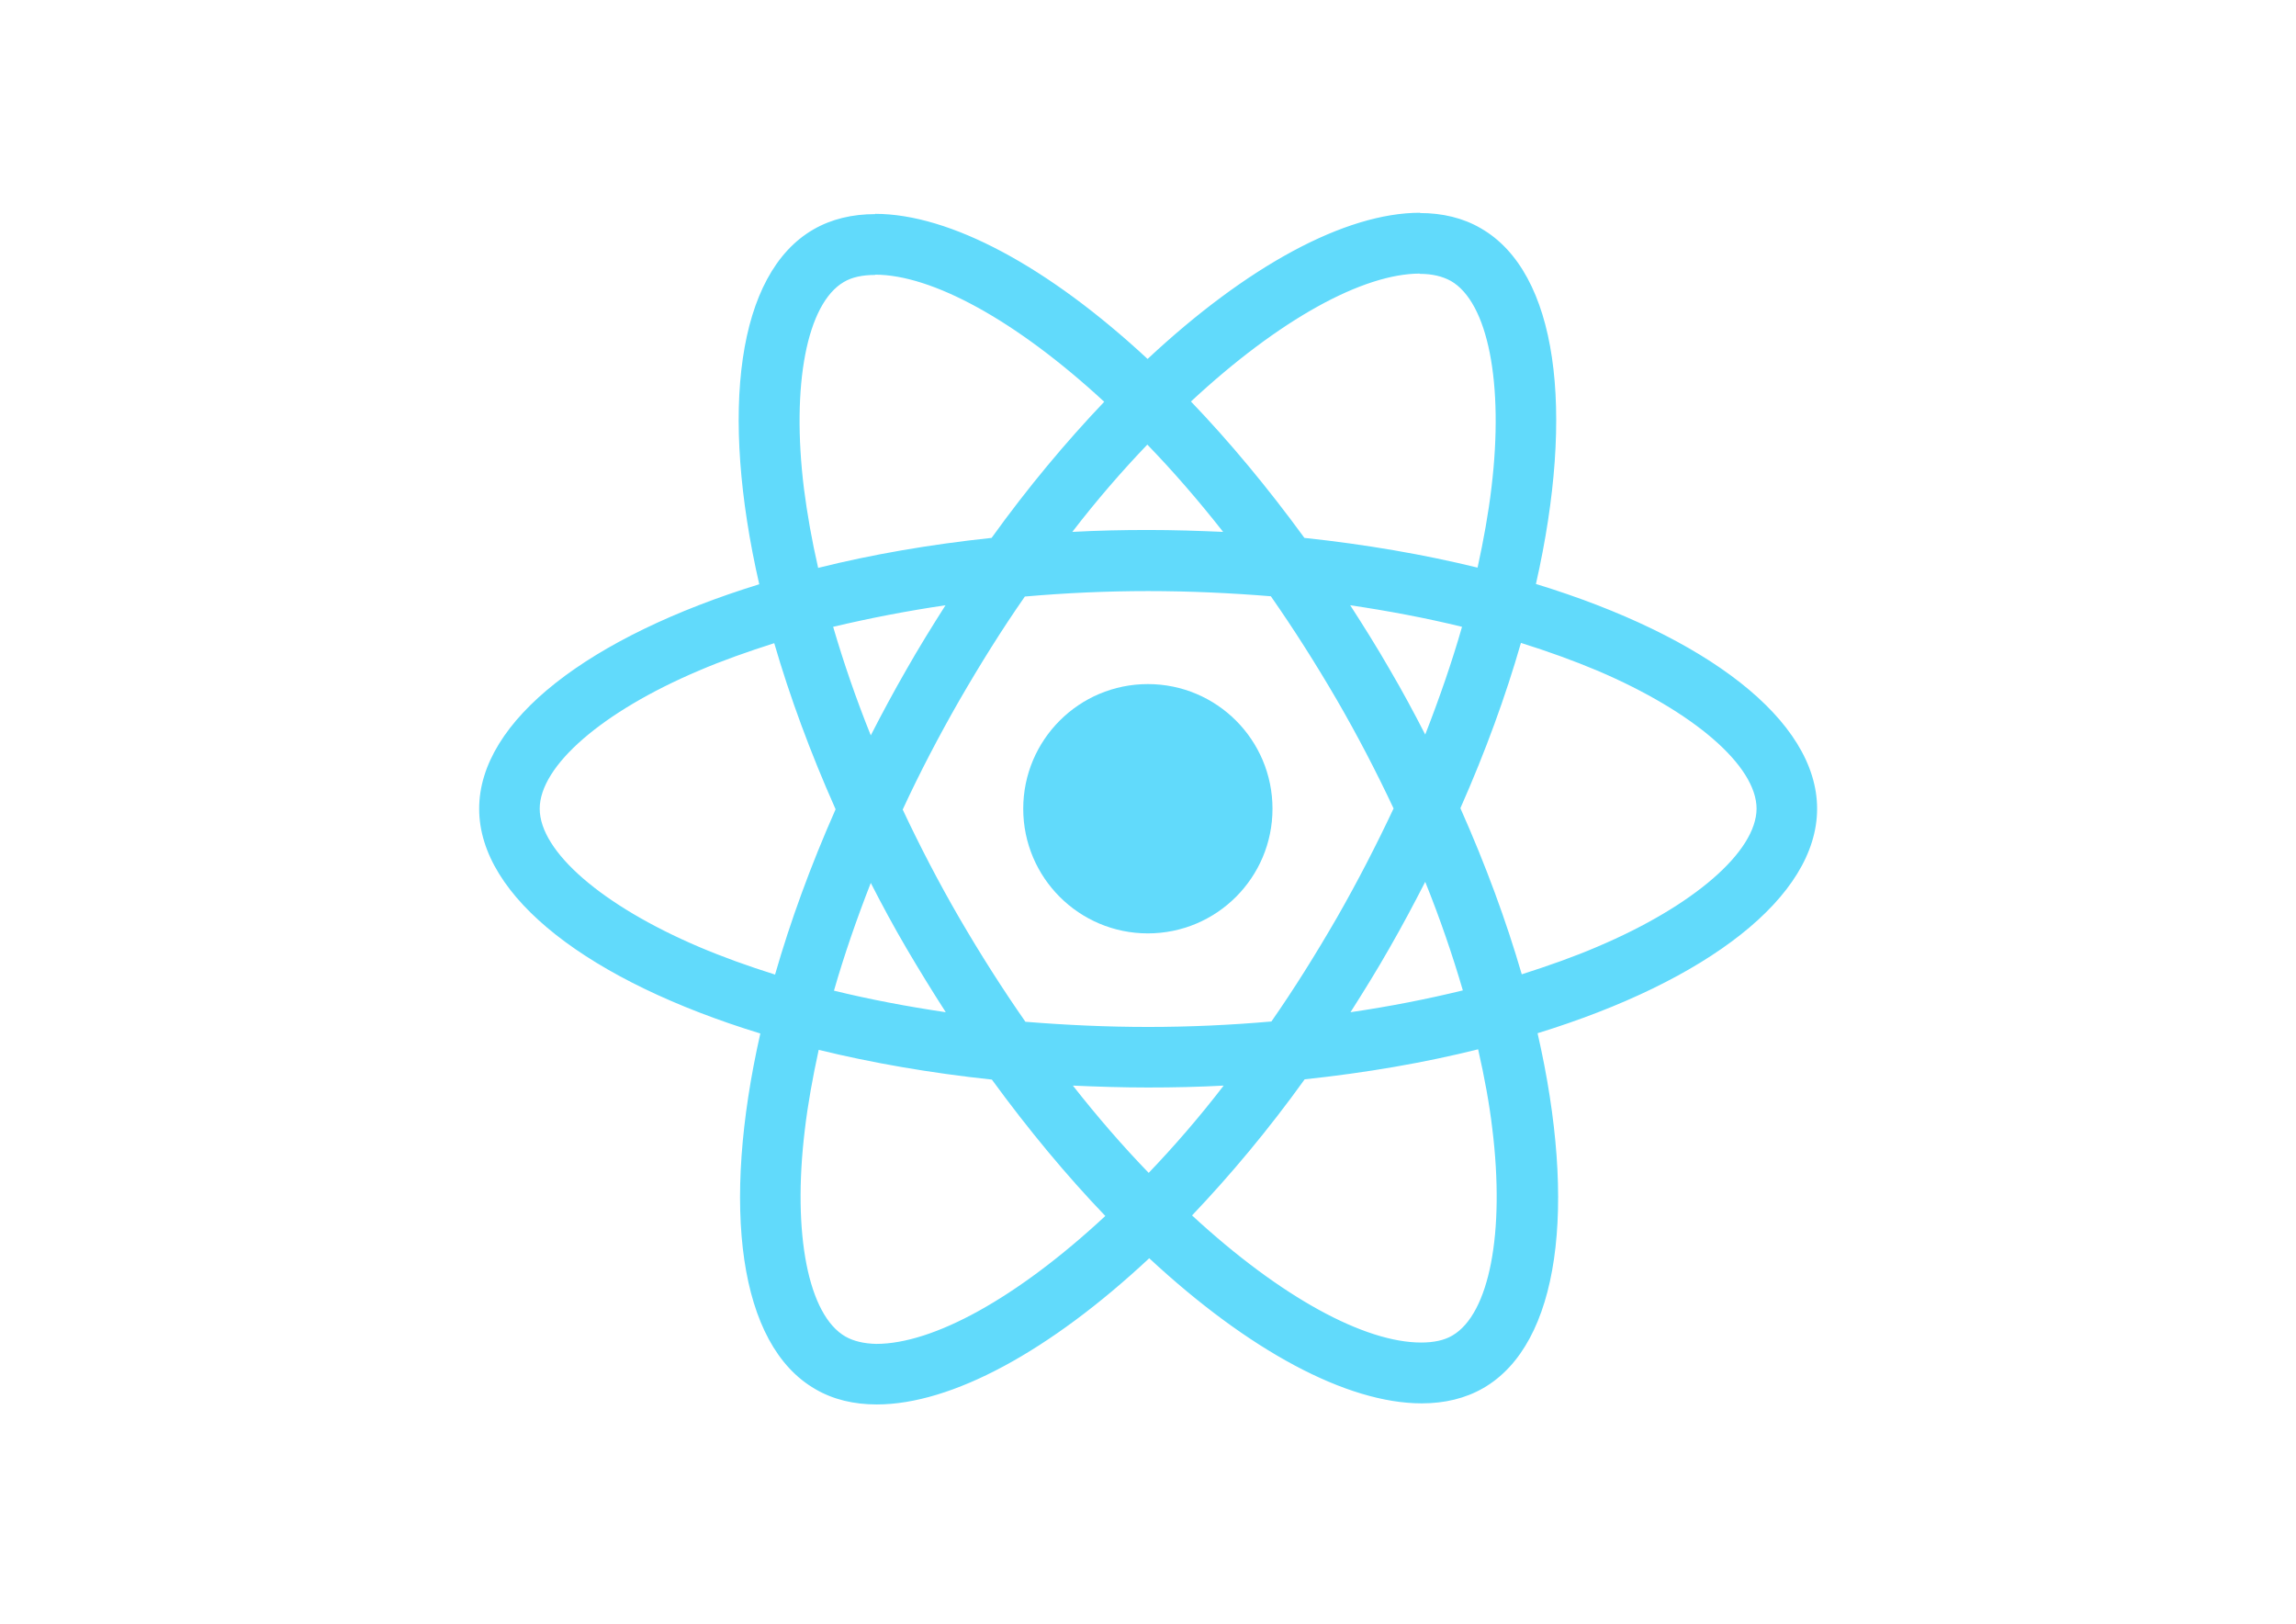
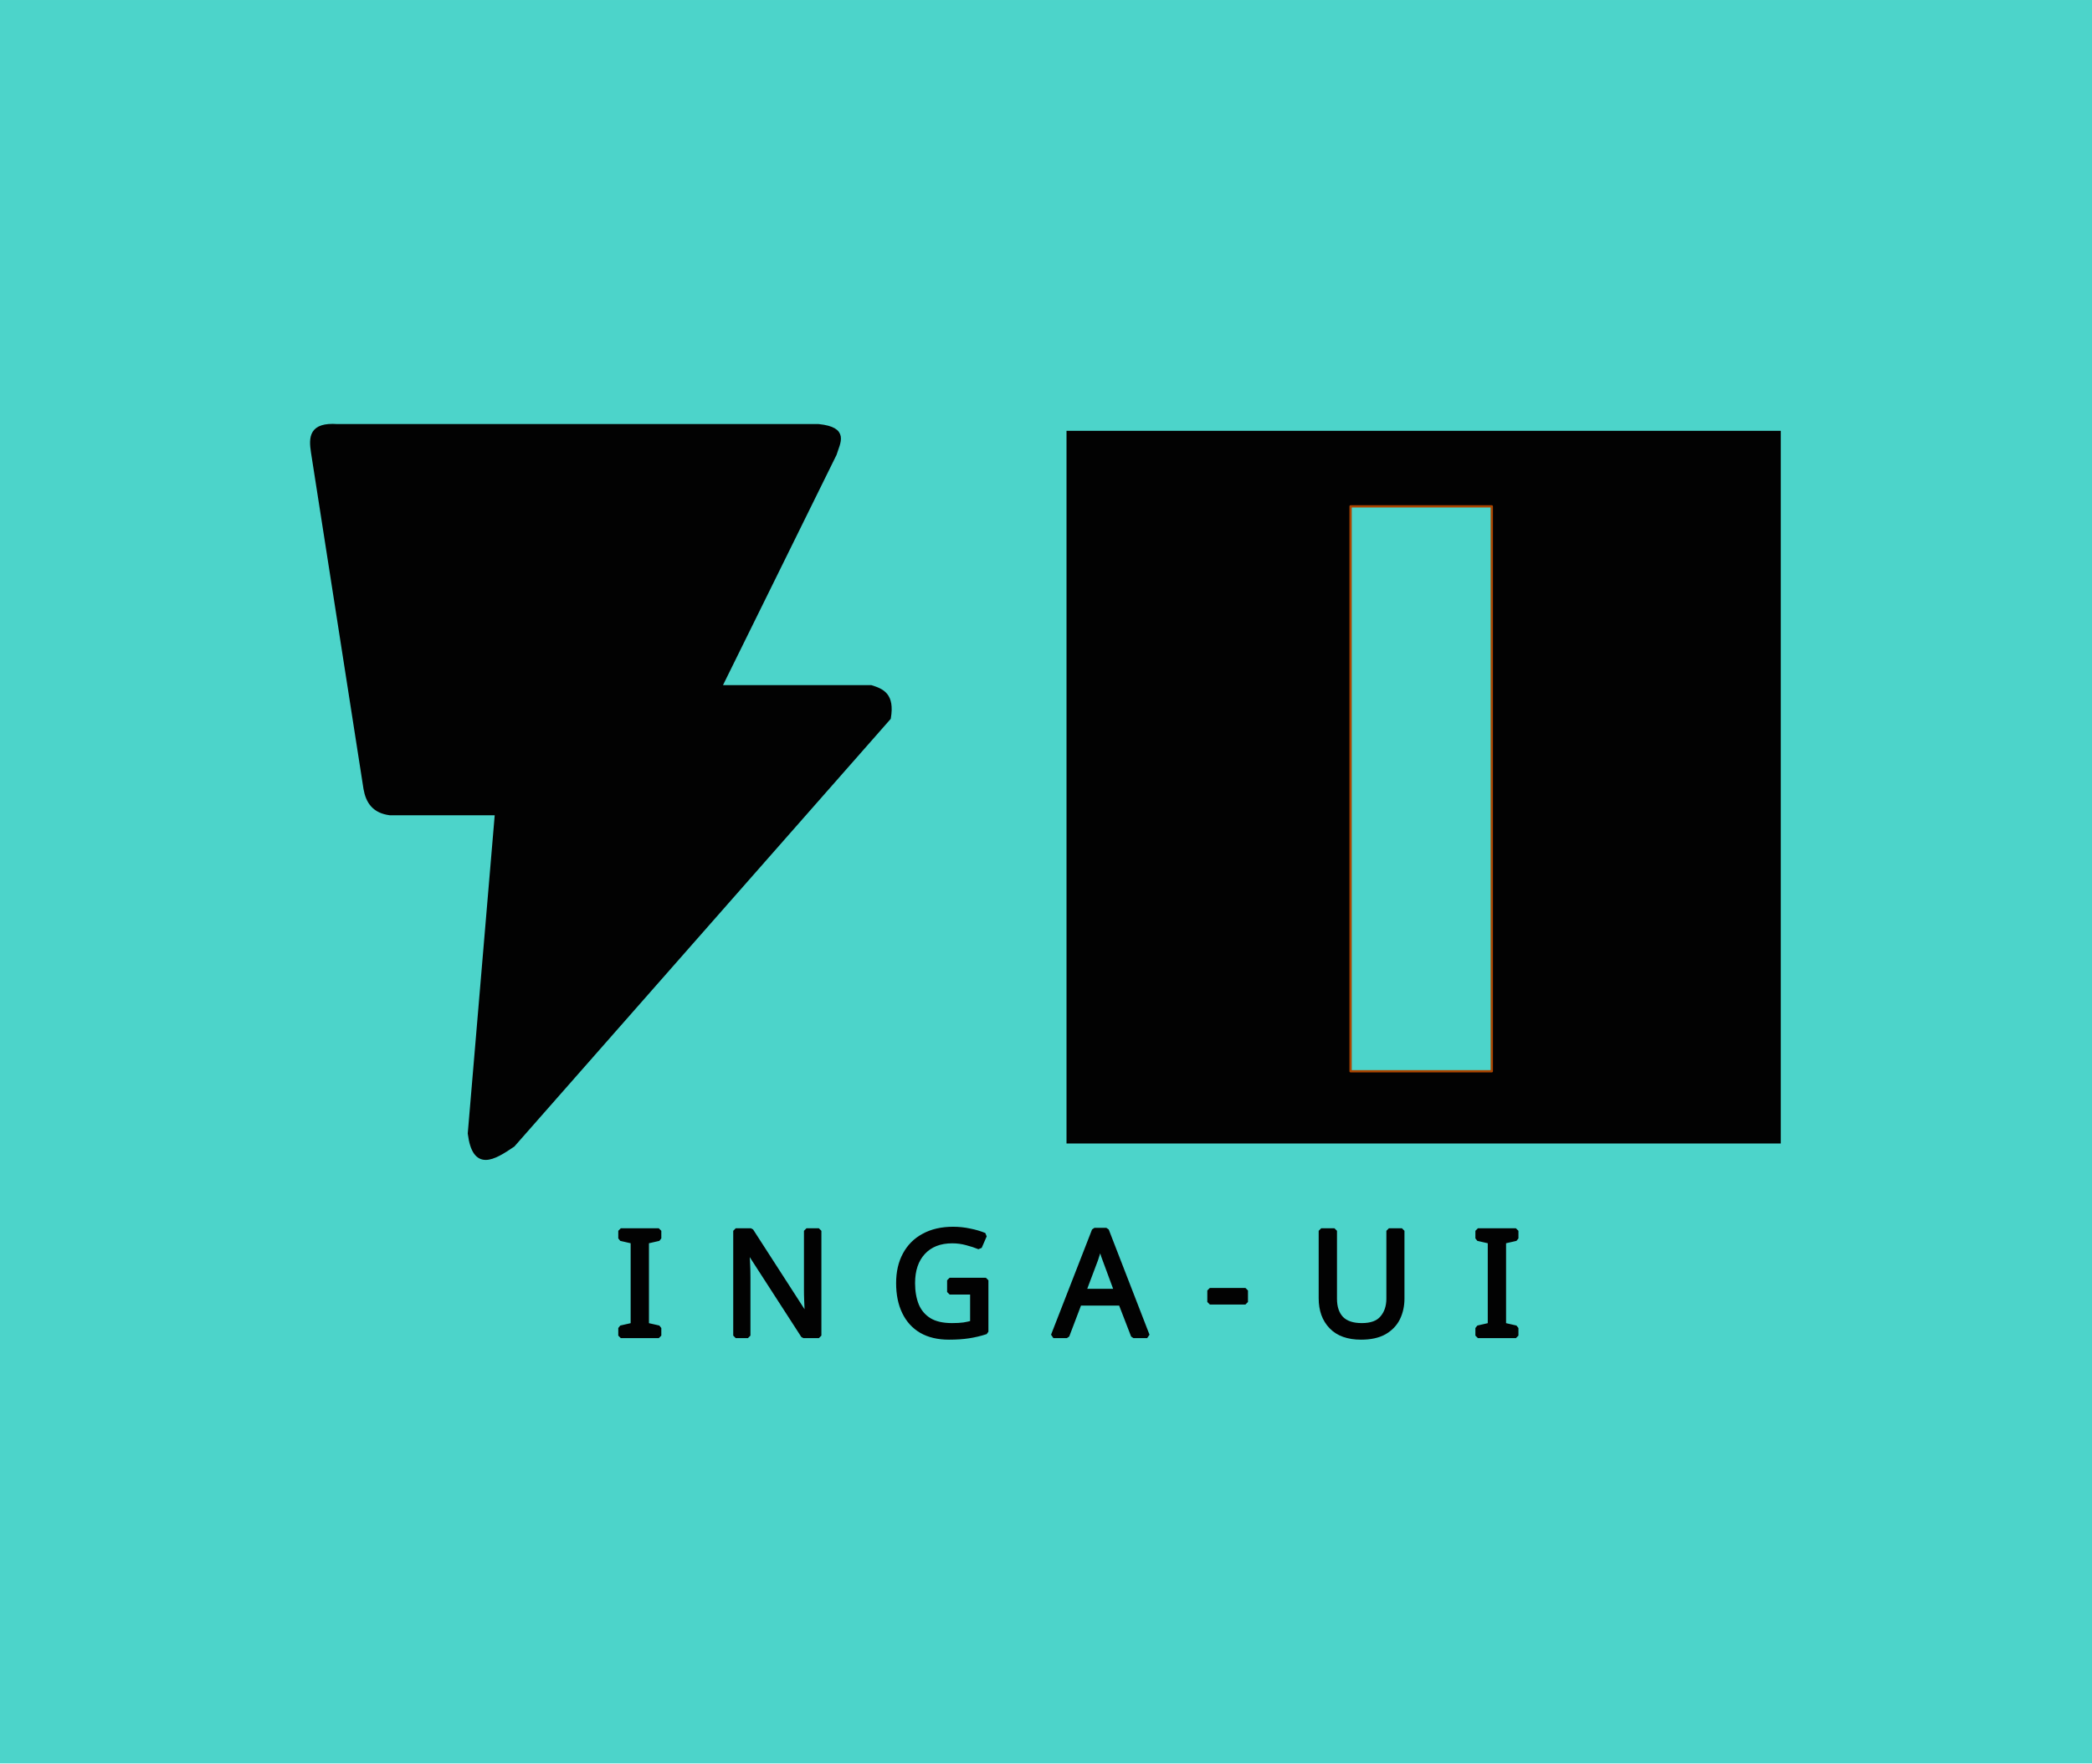
- <svg xmlns="http://www.w3.org/2000/svg" viewBox="0 0 841.9 595.3">
-   <g fill="#61DAFB">
-     <path d="M666.3 296.5c0-32.5-40.7-63.3-103.1-82.4 14.4-63.6 8-114.2-20.2-130.4-6.5-3.8-14.1-5.6-22.4-5.6v22.3c4.6 0 8.3.9 11.4 2.6 13.6 7.8 19.5 37.5 14.9 75.7-1.1 9.4-2.9 19.3-5.1 29.4-19.6-4.8-41-8.5-63.5-10.9-13.5-18.5-27.5-35.3-41.6-50 32.6-30.3 63.2-46.9 84-46.9V78c-27.5 0-63.5 19.6-99.9 53.6-36.4-33.8-72.4-53.2-99.9-53.2v22.3c20.7 0 51.4 16.5 84 46.6-14 14.7-28 31.4-41.3 49.9-22.6 2.4-44 6.1-63.6 11-2.3-10-4-19.7-5.2-29-4.7-38.2 1.1-67.9 14.6-75.8 3-1.8 6.9-2.6 11.5-2.6V78.5c-8.4 0-16 1.8-22.6 5.6-28.1 16.2-34.4 66.7-19.9 130.1-62.2 19.2-102.7 49.9-102.7 82.3 0 32.5 40.7 63.3 103.1 82.4-14.4 63.6-8 114.2 20.2 130.4 6.5 3.8 14.1 5.6 22.5 5.6 27.5 0 63.5-19.6 99.9-53.6 36.4 33.8 72.4 53.2 99.9 53.2 8.4 0 16-1.8 22.6-5.6 28.1-16.2 34.4-66.7 19.9-130.1 62-19.1 102.5-49.9 102.5-82.3zm-130.2-66.7c-3.7 12.9-8.3 26.2-13.5 39.5-4.1-8-8.4-16-13.1-24-4.6-8-9.5-15.8-14.4-23.4 14.2 2.1 27.9 4.7 41 7.9zm-45.8 106.5c-7.8 13.5-15.8 26.3-24.1 38.2-14.9 1.3-30 2-45.2 2-15.1 0-30.2-.7-45-1.9-8.3-11.9-16.4-24.6-24.2-38-7.6-13.1-14.5-26.4-20.8-39.8 6.2-13.4 13.2-26.8 20.7-39.9 7.8-13.5 15.8-26.3 24.1-38.2 14.9-1.3 30-2 45.2-2 15.1 0 30.2.7 45 1.9 8.3 11.9 16.4 24.6 24.2 38 7.6 13.1 14.5 26.4 20.8 39.8-6.3 13.4-13.2 26.8-20.7 39.9zm32.3-13c5.4 13.4 10 26.8 13.8 39.8-13.1 3.2-26.9 5.9-41.2 8 4.9-7.7 9.8-15.6 14.4-23.7 4.6-8 8.9-16.1 13-24.1zM421.2 430c-9.3-9.6-18.6-20.3-27.8-32 9 .4 18.2.7 27.5.7 9.4 0 18.7-.2 27.8-.7-9 11.7-18.3 22.4-27.5 32zm-74.4-58.9c-14.2-2.1-27.9-4.7-41-7.9 3.7-12.9 8.3-26.2 13.5-39.5 4.1 8 8.4 16 13.1 24 4.7 8 9.5 15.8 14.4 23.4zM420.7 163c9.3 9.6 18.6 20.3 27.8 32-9-.4-18.2-.7-27.5-.7-9.4 0-18.7.2-27.8.7 9-11.7 18.3-22.4 27.5-32zm-74 58.9c-4.9 7.7-9.8 15.6-14.4 23.7-4.6 8-8.9 16-13 24-5.4-13.4-10-26.8-13.8-39.8 13.1-3.1 26.9-5.8 41.2-7.9zm-90.5 125.2c-35.4-15.1-58.3-34.9-58.3-50.6 0-15.7 22.9-35.6 58.3-50.6 8.6-3.7 18-7 27.7-10.1 5.7 19.6 13.2 40 22.5 60.9-9.2 20.8-16.6 41.1-22.2 60.6-9.9-3.1-19.3-6.5-28-10.2zM310 490c-13.6-7.8-19.5-37.5-14.9-75.7 1.1-9.4 2.9-19.3 5.1-29.4 19.6 4.8 41 8.5 63.5 10.9 13.5 18.5 27.5 35.3 41.6 50-32.6 30.3-63.2 46.9-84 46.9-4.5-.1-8.3-1-11.3-2.7zm237.2-76.2c4.7 38.2-1.1 67.9-14.6 75.8-3 1.8-6.9 2.6-11.5 2.6-20.7 0-51.4-16.5-84-46.6 14-14.7 28-31.4 41.3-49.9 22.6-2.4 44-6.1 63.6-11 2.3 10.1 4.1 19.8 5.2 29.1zm38.5-66.7c-8.6 3.7-18 7-27.7 10.1-5.7-19.6-13.2-40-22.5-60.9 9.2-20.8 16.6-41.1 22.2-60.6 9.9 3.1 19.3 6.5 28.1 10.2 35.4 15.1 58.3 34.9 58.3 50.6-.1 15.7-23 35.6-58.4 50.6zM320.8 78.4z" />
-     <circle cx="420.9" cy="296.5" r="45.7" />
-     <path d="M520.5 78.1z" />
+ <svg xmlns="http://www.w3.org/2000/svg" width="150.65mm" height="126.984mm" viewBox="0 0 150.65 126.984" version="1.1" id="svg5">
+   <defs id="defs2" />
+   <g id="layer1" transform="translate(-30.21271,-45.47457)">
+     <rect style="opacity:1;fill:#4cd4ca;fill-opacity:1;stroke:#020202;stroke-width:0;stroke-linecap:square;stroke-linejoin:bevel;stroke-miterlimit:4;stroke-dasharray:none;stroke-opacity:1" id="rect43842" width="150.65" height="126.984" x="30.213" y="45.475" />
+     <g id="g48377" transform="translate(-1.893332,-2.846339)">
+       <path style="fill:#020202;fill-opacity:1;stroke:#020202;stroke-width:0.265px;stroke-linecap:butt;stroke-linejoin:miter;stroke-opacity:1" d="m 56.405,78.991 h 34.647 c 2.088,0.215 1.435,1.178 1.174,2.033 l -8.269,16.768 h 10.879 c 0.809,0.252 1.574,0.562 1.29,2.235 l -27.068,30.757 c -1.423,0.969 -2.803,1.795 -3.135,-0.84 l 1.952,-23.046 h -7.686 c -1.162,-0.148 -1.611,-0.849 -1.774,-1.774 L 54.631,80.883 c -0.164,-1.068 -0.146,-2.03 1.774,-1.892 z" id="path869" />
+       <rect style="opacity:1;fill:#020202;fill-opacity:1;stroke:#000000;stroke-width:0.165;stroke-linecap:round;stroke-linejoin:round;stroke-opacity:0" id="rect893" width="51.438" height="51.32" x="108.908" y="79.345" />
+       <rect style="opacity:1;fill:#4cd4ca;fill-opacity:1;stroke:#aa4400;stroke-width:0.165;stroke-linecap:round;stroke-linejoin:round" id="rect895" width="10.169" height="40.678" x="129.365" y="84.785" />
+       <text xml:space="preserve" style="font-style:normal;font-weight:normal;font-size:10.583px;line-height:1.25;font-family:sans-serif;letter-spacing:4.08px;fill:#020202;fill-opacity:1;stroke:#020202;stroke-width:0.365;stroke-linecap:square;stroke-linejoin:bevel;stroke-miterlimit:4;stroke-dasharray:none;stroke-opacity:1" x="76.389" y="144.501" id="text2307">
+         <tspan id="tspan2305" style="font-style:normal;font-variant:normal;font-weight:normal;font-stretch:normal;font-family:Calibri;-inkscape-font-specification:Calibri;fill:#020202;fill-opacity:1;stroke:#020202;stroke-width:0.365;stroke-linecap:square;stroke-linejoin:bevel;stroke-miterlimit:4;stroke-dasharray:none;stroke-opacity:1" x="76.389" y="144.501">INGA-UI</tspan>
+       </text>
+     </g>
  </g>
</svg>
